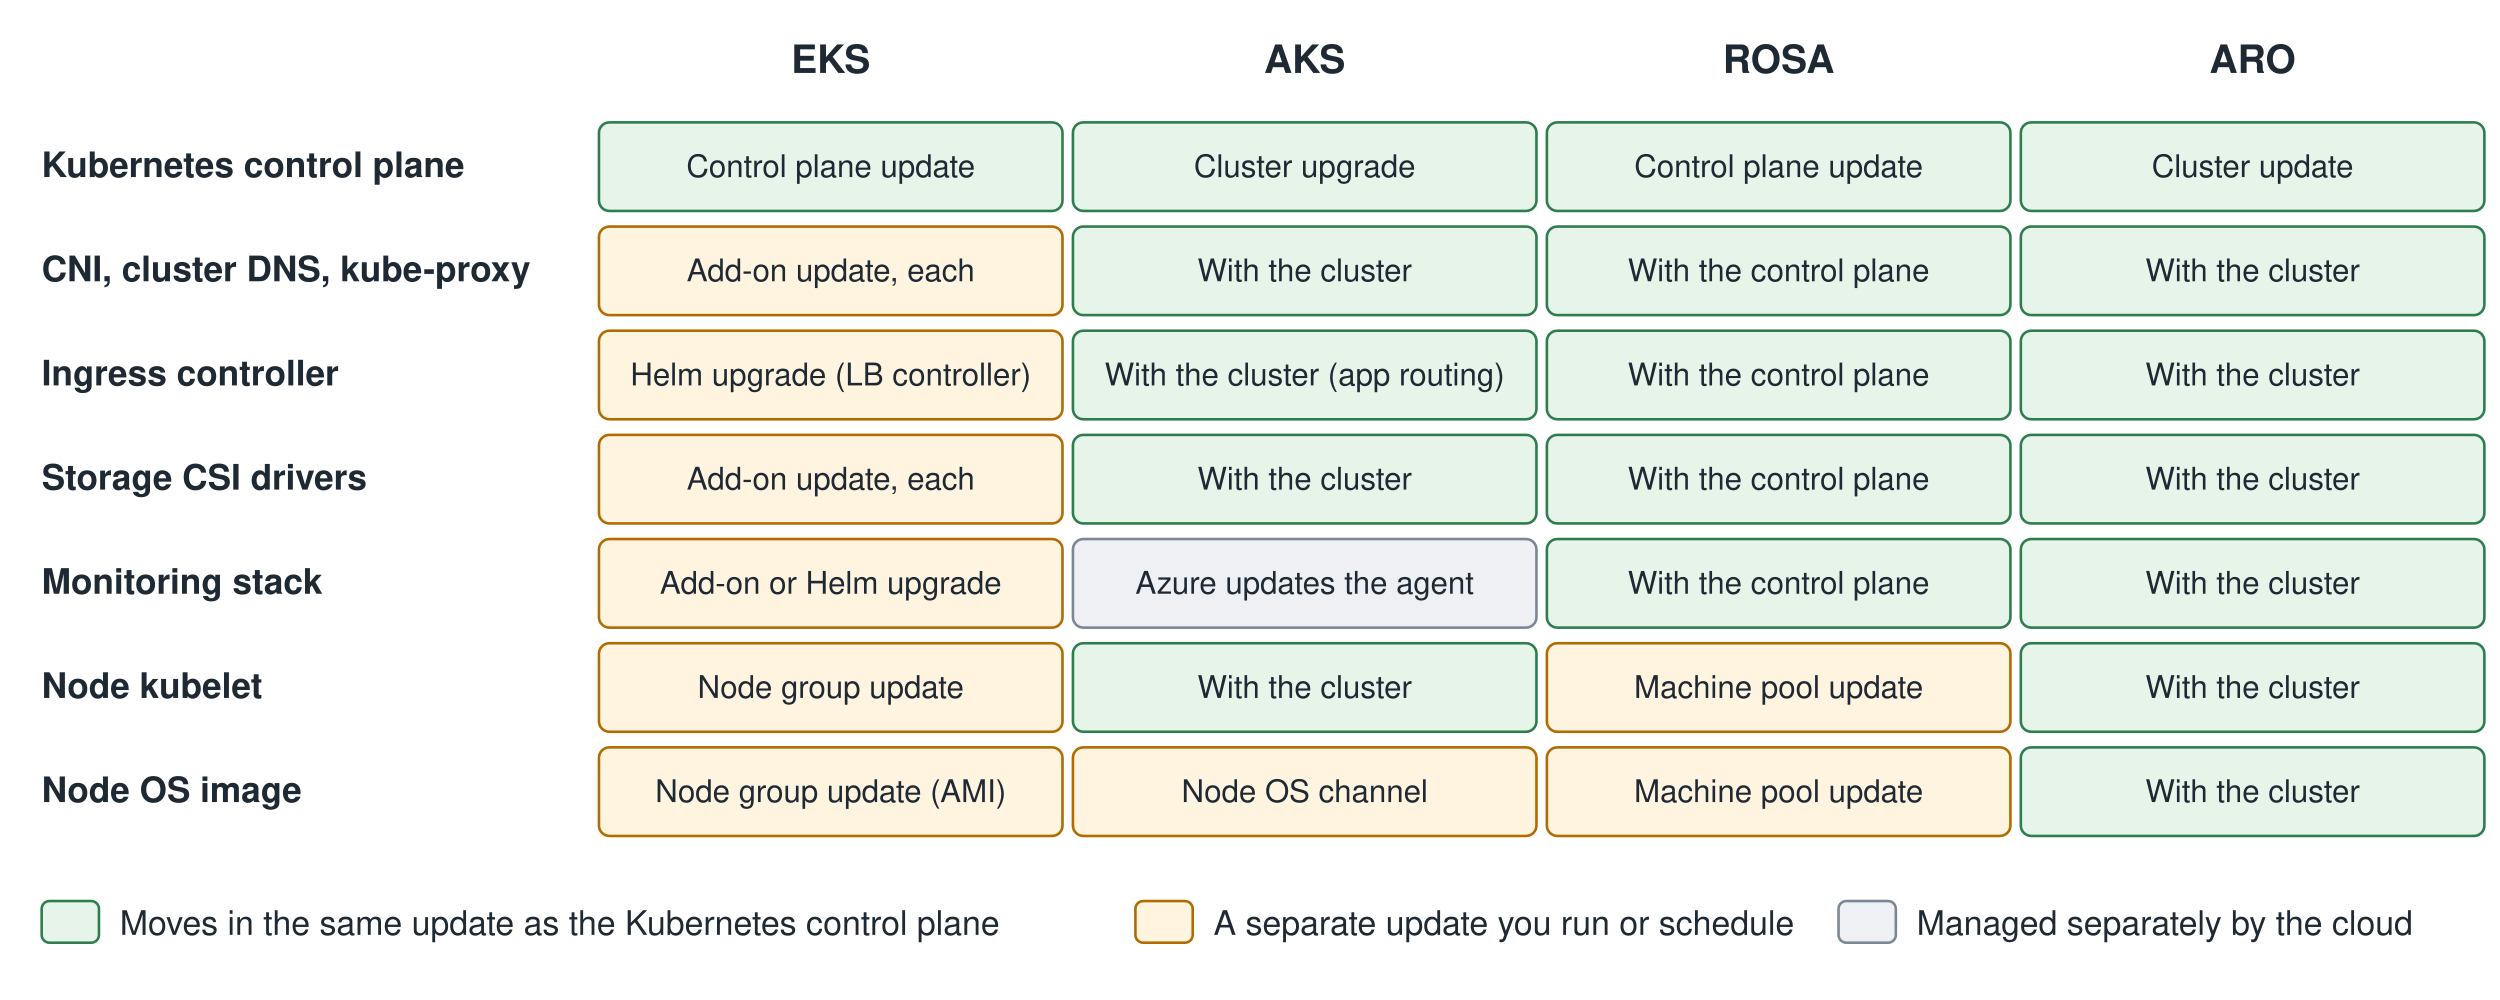
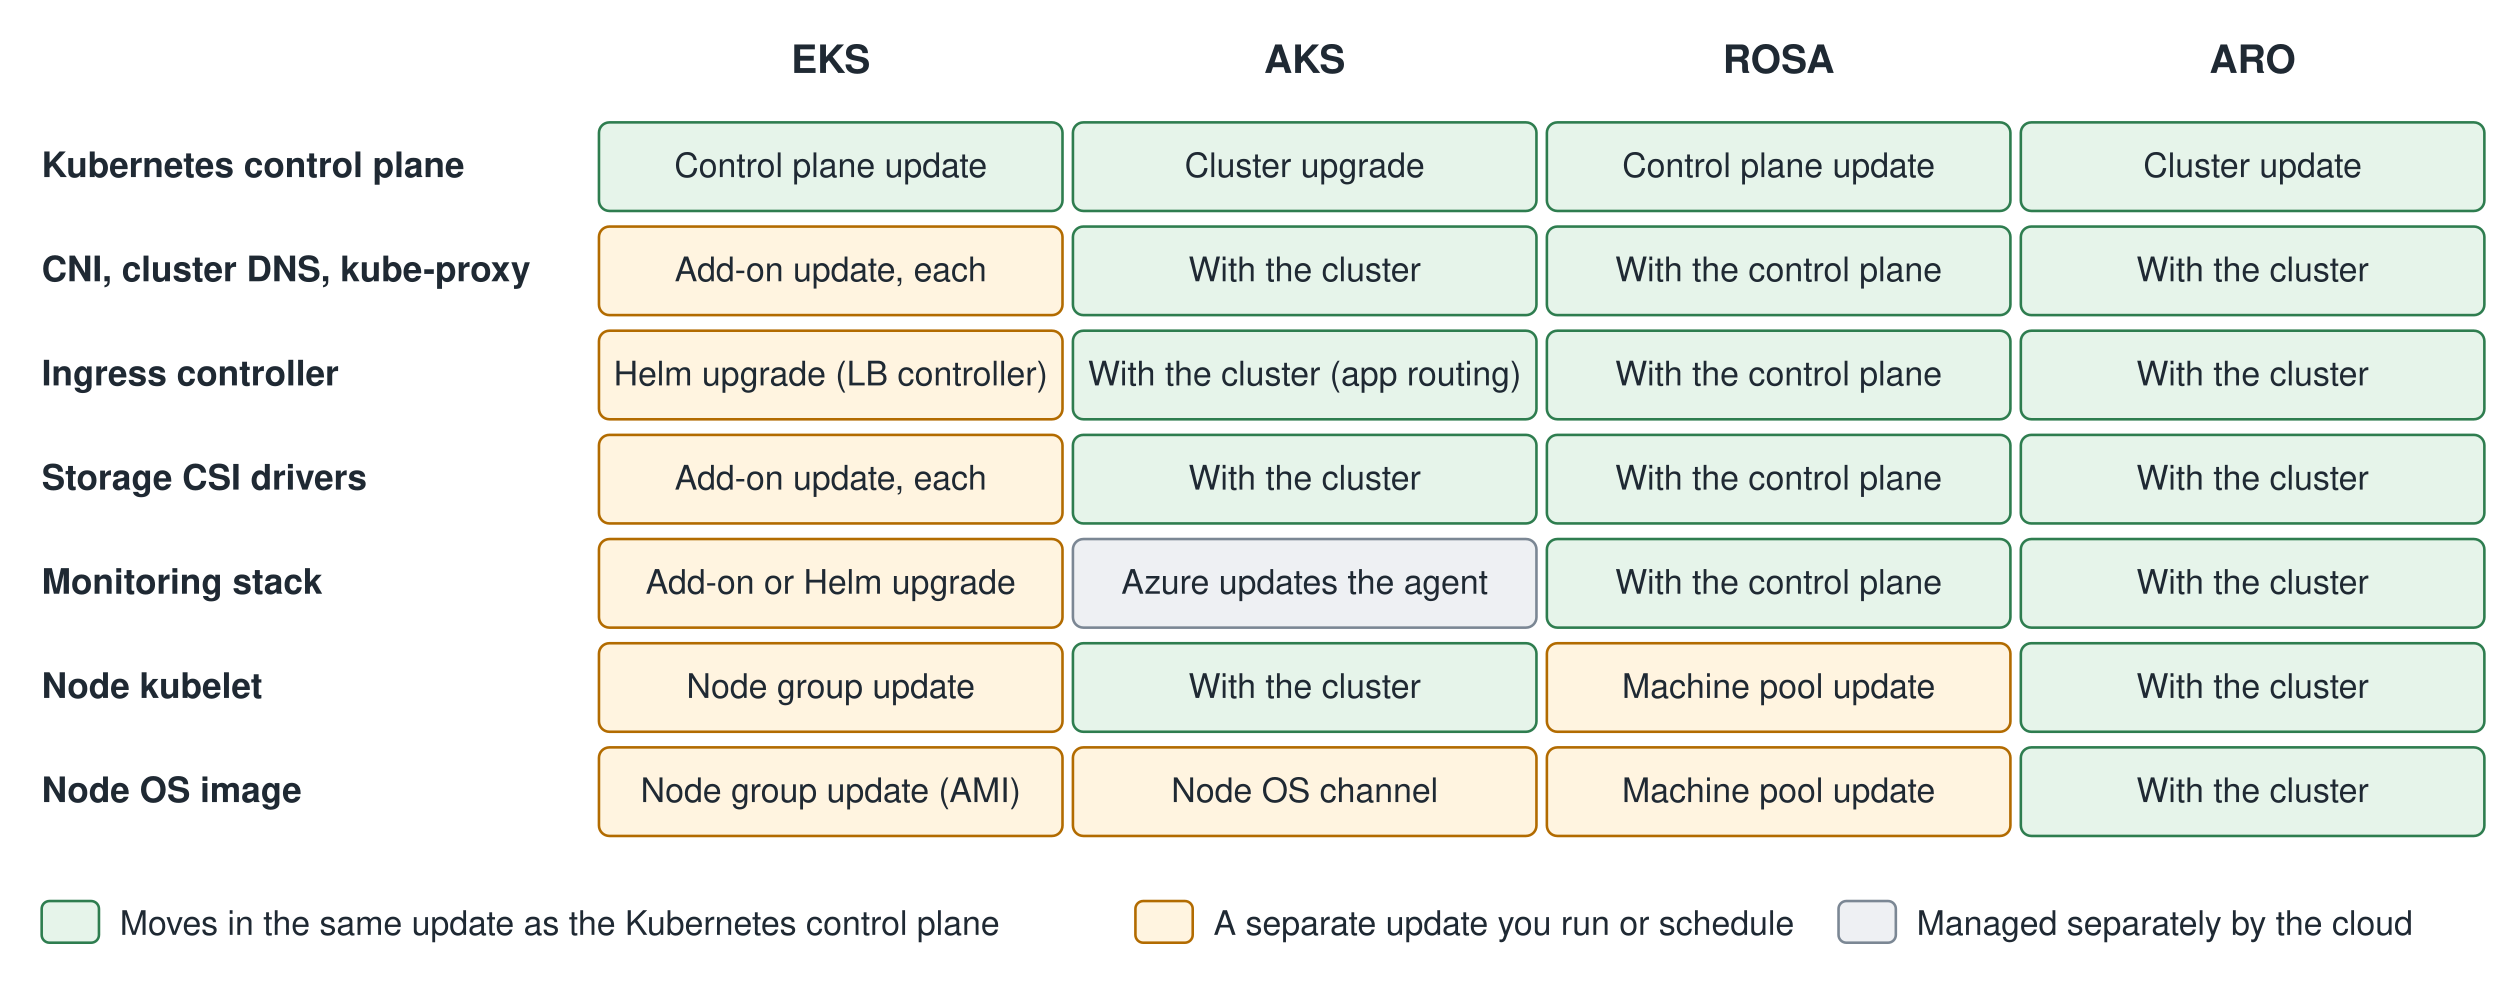
<svg xmlns="http://www.w3.org/2000/svg" width="960" height="384" viewBox="0 0 960 384" font-family="Red Hat Text, Helvetica, Arial, sans-serif">
  <rect x="0" y="0" width="960" height="384" fill="#ffffff" />
  <text x="319.0" y="28" font-size="15" text-anchor="middle" font-weight="bold" fill="#1f2933">EKS</text>
  <text x="501.0" y="28" font-size="15" text-anchor="middle" font-weight="bold" fill="#1f2933">AKS</text>
  <text x="683.0" y="28" font-size="15" text-anchor="middle" font-weight="bold" fill="#1f2933">ROSA</text>
  <text x="865.0" y="28" font-size="15" text-anchor="middle" font-weight="bold" fill="#1f2933">ARO</text>
  <text x="16" y="68.0" font-size="13.5" text-anchor="start" font-weight="bold" fill="#1f2933">Kubernetes control plane</text>
  <rect x="230" y="47" width="178" height="34" rx="4" fill="#e6f4ea" stroke="#2e7d4f" />
-   <text x="319.0" y="68.0" font-size="12" text-anchor="middle" font-weight="normal" fill="#1f2933">Control plane update</text>
+   <text x="319.0" y="68.0" font-size="13" text-anchor="middle" font-weight="normal" fill="#1f2933">Control plane update</text>
  <rect x="412" y="47" width="178" height="34" rx="4" fill="#e6f4ea" stroke="#2e7d4f" />
-   <text x="501.0" y="68.0" font-size="12" text-anchor="middle" font-weight="normal" fill="#1f2933">Cluster upgrade</text>
+   <text x="501.0" y="68.0" font-size="13" text-anchor="middle" font-weight="normal" fill="#1f2933">Cluster upgrade</text>
  <rect x="594" y="47" width="178" height="34" rx="4" fill="#e6f4ea" stroke="#2e7d4f" />
-   <text x="683.0" y="68.0" font-size="12" text-anchor="middle" font-weight="normal" fill="#1f2933">Control plane update</text>
+   <text x="683.0" y="68.0" font-size="13" text-anchor="middle" font-weight="normal" fill="#1f2933">Control plane update</text>
  <rect x="776" y="47" width="178" height="34" rx="4" fill="#e6f4ea" stroke="#2e7d4f" />
-   <text x="865.0" y="68.0" font-size="12" text-anchor="middle" font-weight="normal" fill="#1f2933">Cluster update</text>
+   <text x="865.0" y="68.0" font-size="13" text-anchor="middle" font-weight="normal" fill="#1f2933">Cluster update</text>
  <text x="16" y="108.0" font-size="13.5" text-anchor="start" font-weight="bold" fill="#1f2933">CNI, cluster DNS, kube-proxy</text>
  <rect x="230" y="87" width="178" height="34" rx="4" fill="#fff4e0" stroke="#b26b00" />
-   <text x="319.0" y="108.0" font-size="12" text-anchor="middle" font-weight="normal" fill="#1f2933">Add-on update, each</text>
+   <text x="319.0" y="108.0" font-size="13" text-anchor="middle" font-weight="normal" fill="#1f2933">Add-on update, each</text>
  <rect x="412" y="87" width="178" height="34" rx="4" fill="#e6f4ea" stroke="#2e7d4f" />
-   <text x="501.0" y="108.0" font-size="12" text-anchor="middle" font-weight="normal" fill="#1f2933">With the cluster</text>
+   <text x="501.0" y="108.0" font-size="13" text-anchor="middle" font-weight="normal" fill="#1f2933">With the cluster</text>
  <rect x="594" y="87" width="178" height="34" rx="4" fill="#e6f4ea" stroke="#2e7d4f" />
-   <text x="683.0" y="108.0" font-size="12" text-anchor="middle" font-weight="normal" fill="#1f2933">With the control plane</text>
+   <text x="683.0" y="108.0" font-size="13" text-anchor="middle" font-weight="normal" fill="#1f2933">With the control plane</text>
  <rect x="776" y="87" width="178" height="34" rx="4" fill="#e6f4ea" stroke="#2e7d4f" />
-   <text x="865.0" y="108.0" font-size="12" text-anchor="middle" font-weight="normal" fill="#1f2933">With the cluster</text>
+   <text x="865.0" y="108.0" font-size="13" text-anchor="middle" font-weight="normal" fill="#1f2933">With the cluster</text>
  <text x="16" y="148.0" font-size="13.5" text-anchor="start" font-weight="bold" fill="#1f2933">Ingress controller</text>
  <rect x="230" y="127" width="178" height="34" rx="4" fill="#fff4e0" stroke="#b26b00" />
-   <text x="319.0" y="148.0" font-size="12" text-anchor="middle" font-weight="normal" fill="#1f2933">Helm upgrade (LB controller)</text>
+   <text x="319.0" y="148.0" font-size="13" text-anchor="middle" font-weight="normal" fill="#1f2933">Helm upgrade (LB controller)</text>
  <rect x="412" y="127" width="178" height="34" rx="4" fill="#e6f4ea" stroke="#2e7d4f" />
-   <text x="501.0" y="148.0" font-size="12" text-anchor="middle" font-weight="normal" fill="#1f2933">With the cluster (app routing)</text>
+   <text x="501.0" y="148.0" font-size="13" text-anchor="middle" font-weight="normal" fill="#1f2933">With the cluster (app routing)</text>
  <rect x="594" y="127" width="178" height="34" rx="4" fill="#e6f4ea" stroke="#2e7d4f" />
-   <text x="683.0" y="148.0" font-size="12" text-anchor="middle" font-weight="normal" fill="#1f2933">With the control plane</text>
+   <text x="683.0" y="148.0" font-size="13" text-anchor="middle" font-weight="normal" fill="#1f2933">With the control plane</text>
  <rect x="776" y="127" width="178" height="34" rx="4" fill="#e6f4ea" stroke="#2e7d4f" />
-   <text x="865.0" y="148.0" font-size="12" text-anchor="middle" font-weight="normal" fill="#1f2933">With the cluster</text>
+   <text x="865.0" y="148.0" font-size="13" text-anchor="middle" font-weight="normal" fill="#1f2933">With the cluster</text>
  <text x="16" y="188.0" font-size="13.5" text-anchor="start" font-weight="bold" fill="#1f2933">Storage CSI drivers</text>
  <rect x="230" y="167" width="178" height="34" rx="4" fill="#fff4e0" stroke="#b26b00" />
-   <text x="319.0" y="188.0" font-size="12" text-anchor="middle" font-weight="normal" fill="#1f2933">Add-on update, each</text>
+   <text x="319.0" y="188.0" font-size="13" text-anchor="middle" font-weight="normal" fill="#1f2933">Add-on update, each</text>
  <rect x="412" y="167" width="178" height="34" rx="4" fill="#e6f4ea" stroke="#2e7d4f" />
-   <text x="501.0" y="188.0" font-size="12" text-anchor="middle" font-weight="normal" fill="#1f2933">With the cluster</text>
+   <text x="501.0" y="188.0" font-size="13" text-anchor="middle" font-weight="normal" fill="#1f2933">With the cluster</text>
  <rect x="594" y="167" width="178" height="34" rx="4" fill="#e6f4ea" stroke="#2e7d4f" />
-   <text x="683.0" y="188.0" font-size="12" text-anchor="middle" font-weight="normal" fill="#1f2933">With the control plane</text>
+   <text x="683.0" y="188.0" font-size="13" text-anchor="middle" font-weight="normal" fill="#1f2933">With the control plane</text>
  <rect x="776" y="167" width="178" height="34" rx="4" fill="#e6f4ea" stroke="#2e7d4f" />
-   <text x="865.0" y="188.0" font-size="12" text-anchor="middle" font-weight="normal" fill="#1f2933">With the cluster</text>
+   <text x="865.0" y="188.0" font-size="13" text-anchor="middle" font-weight="normal" fill="#1f2933">With the cluster</text>
  <text x="16" y="228.0" font-size="13.5" text-anchor="start" font-weight="bold" fill="#1f2933">Monitoring stack</text>
  <rect x="230" y="207" width="178" height="34" rx="4" fill="#fff4e0" stroke="#b26b00" />
-   <text x="319.0" y="228.0" font-size="12" text-anchor="middle" font-weight="normal" fill="#1f2933">Add-on or Helm upgrade</text>
+   <text x="319.0" y="228.0" font-size="13" text-anchor="middle" font-weight="normal" fill="#1f2933">Add-on or Helm upgrade</text>
  <rect x="412" y="207" width="178" height="34" rx="4" fill="#eef0f3" stroke="#7b8794" />
-   <text x="501.0" y="228.0" font-size="12" text-anchor="middle" font-weight="normal" fill="#1f2933">Azure updates the agent</text>
+   <text x="501.0" y="228.0" font-size="13" text-anchor="middle" font-weight="normal" fill="#1f2933">Azure updates the agent</text>
  <rect x="594" y="207" width="178" height="34" rx="4" fill="#e6f4ea" stroke="#2e7d4f" />
-   <text x="683.0" y="228.0" font-size="12" text-anchor="middle" font-weight="normal" fill="#1f2933">With the control plane</text>
+   <text x="683.0" y="228.0" font-size="13" text-anchor="middle" font-weight="normal" fill="#1f2933">With the control plane</text>
  <rect x="776" y="207" width="178" height="34" rx="4" fill="#e6f4ea" stroke="#2e7d4f" />
-   <text x="865.0" y="228.0" font-size="12" text-anchor="middle" font-weight="normal" fill="#1f2933">With the cluster</text>
+   <text x="865.0" y="228.0" font-size="13" text-anchor="middle" font-weight="normal" fill="#1f2933">With the cluster</text>
  <text x="16" y="268.0" font-size="13.5" text-anchor="start" font-weight="bold" fill="#1f2933">Node kubelet</text>
  <rect x="230" y="247" width="178" height="34" rx="4" fill="#fff4e0" stroke="#b26b00" />
-   <text x="319.0" y="268.0" font-size="12" text-anchor="middle" font-weight="normal" fill="#1f2933">Node group update</text>
+   <text x="319.0" y="268.0" font-size="13" text-anchor="middle" font-weight="normal" fill="#1f2933">Node group update</text>
  <rect x="412" y="247" width="178" height="34" rx="4" fill="#e6f4ea" stroke="#2e7d4f" />
-   <text x="501.0" y="268.0" font-size="12" text-anchor="middle" font-weight="normal" fill="#1f2933">With the cluster</text>
+   <text x="501.0" y="268.0" font-size="13" text-anchor="middle" font-weight="normal" fill="#1f2933">With the cluster</text>
  <rect x="594" y="247" width="178" height="34" rx="4" fill="#fff4e0" stroke="#b26b00" />
-   <text x="683.0" y="268.0" font-size="12" text-anchor="middle" font-weight="normal" fill="#1f2933">Machine pool update</text>
+   <text x="683.0" y="268.0" font-size="13" text-anchor="middle" font-weight="normal" fill="#1f2933">Machine pool update</text>
  <rect x="776" y="247" width="178" height="34" rx="4" fill="#e6f4ea" stroke="#2e7d4f" />
-   <text x="865.0" y="268.0" font-size="12" text-anchor="middle" font-weight="normal" fill="#1f2933">With the cluster</text>
+   <text x="865.0" y="268.0" font-size="13" text-anchor="middle" font-weight="normal" fill="#1f2933">With the cluster</text>
  <text x="16" y="308.0" font-size="13.5" text-anchor="start" font-weight="bold" fill="#1f2933">Node OS image</text>
  <rect x="230" y="287" width="178" height="34" rx="4" fill="#fff4e0" stroke="#b26b00" />
-   <text x="319.0" y="308.0" font-size="12" text-anchor="middle" font-weight="normal" fill="#1f2933">Node group update (AMI)</text>
+   <text x="319.0" y="308.0" font-size="13" text-anchor="middle" font-weight="normal" fill="#1f2933">Node group update (AMI)</text>
  <rect x="412" y="287" width="178" height="34" rx="4" fill="#fff4e0" stroke="#b26b00" />
-   <text x="501.0" y="308.0" font-size="12" text-anchor="middle" font-weight="normal" fill="#1f2933">Node OS channel</text>
+   <text x="501.0" y="308.0" font-size="13" text-anchor="middle" font-weight="normal" fill="#1f2933">Node OS channel</text>
  <rect x="594" y="287" width="178" height="34" rx="4" fill="#fff4e0" stroke="#b26b00" />
-   <text x="683.0" y="308.0" font-size="12" text-anchor="middle" font-weight="normal" fill="#1f2933">Machine pool update</text>
+   <text x="683.0" y="308.0" font-size="13" text-anchor="middle" font-weight="normal" fill="#1f2933">Machine pool update</text>
  <rect x="776" y="287" width="178" height="34" rx="4" fill="#e6f4ea" stroke="#2e7d4f" />
-   <text x="865.0" y="308.0" font-size="12" text-anchor="middle" font-weight="normal" fill="#1f2933">With the cluster</text>
+   <text x="865.0" y="308.0" font-size="13" text-anchor="middle" font-weight="normal" fill="#1f2933">With the cluster</text>
  <rect x="16" y="346" width="22" height="16" rx="3" fill="#e6f4ea" stroke="#2e7d4f" />
  <text x="46" y="359" font-size="13" text-anchor="start" font-weight="normal" fill="#1f2933">Moves in the same update as the Kubernetes control plane</text>
  <rect x="436" y="346" width="22" height="16" rx="3" fill="#fff4e0" stroke="#b26b00" />
  <text x="466" y="359" font-size="13" text-anchor="start" font-weight="normal" fill="#1f2933">A separate update you run or schedule</text>
  <rect x="706" y="346" width="22" height="16" rx="3" fill="#eef0f3" stroke="#7b8794" />
  <text x="736" y="359" font-size="13" text-anchor="start" font-weight="normal" fill="#1f2933">Managed separately by the cloud</text>
</svg>
